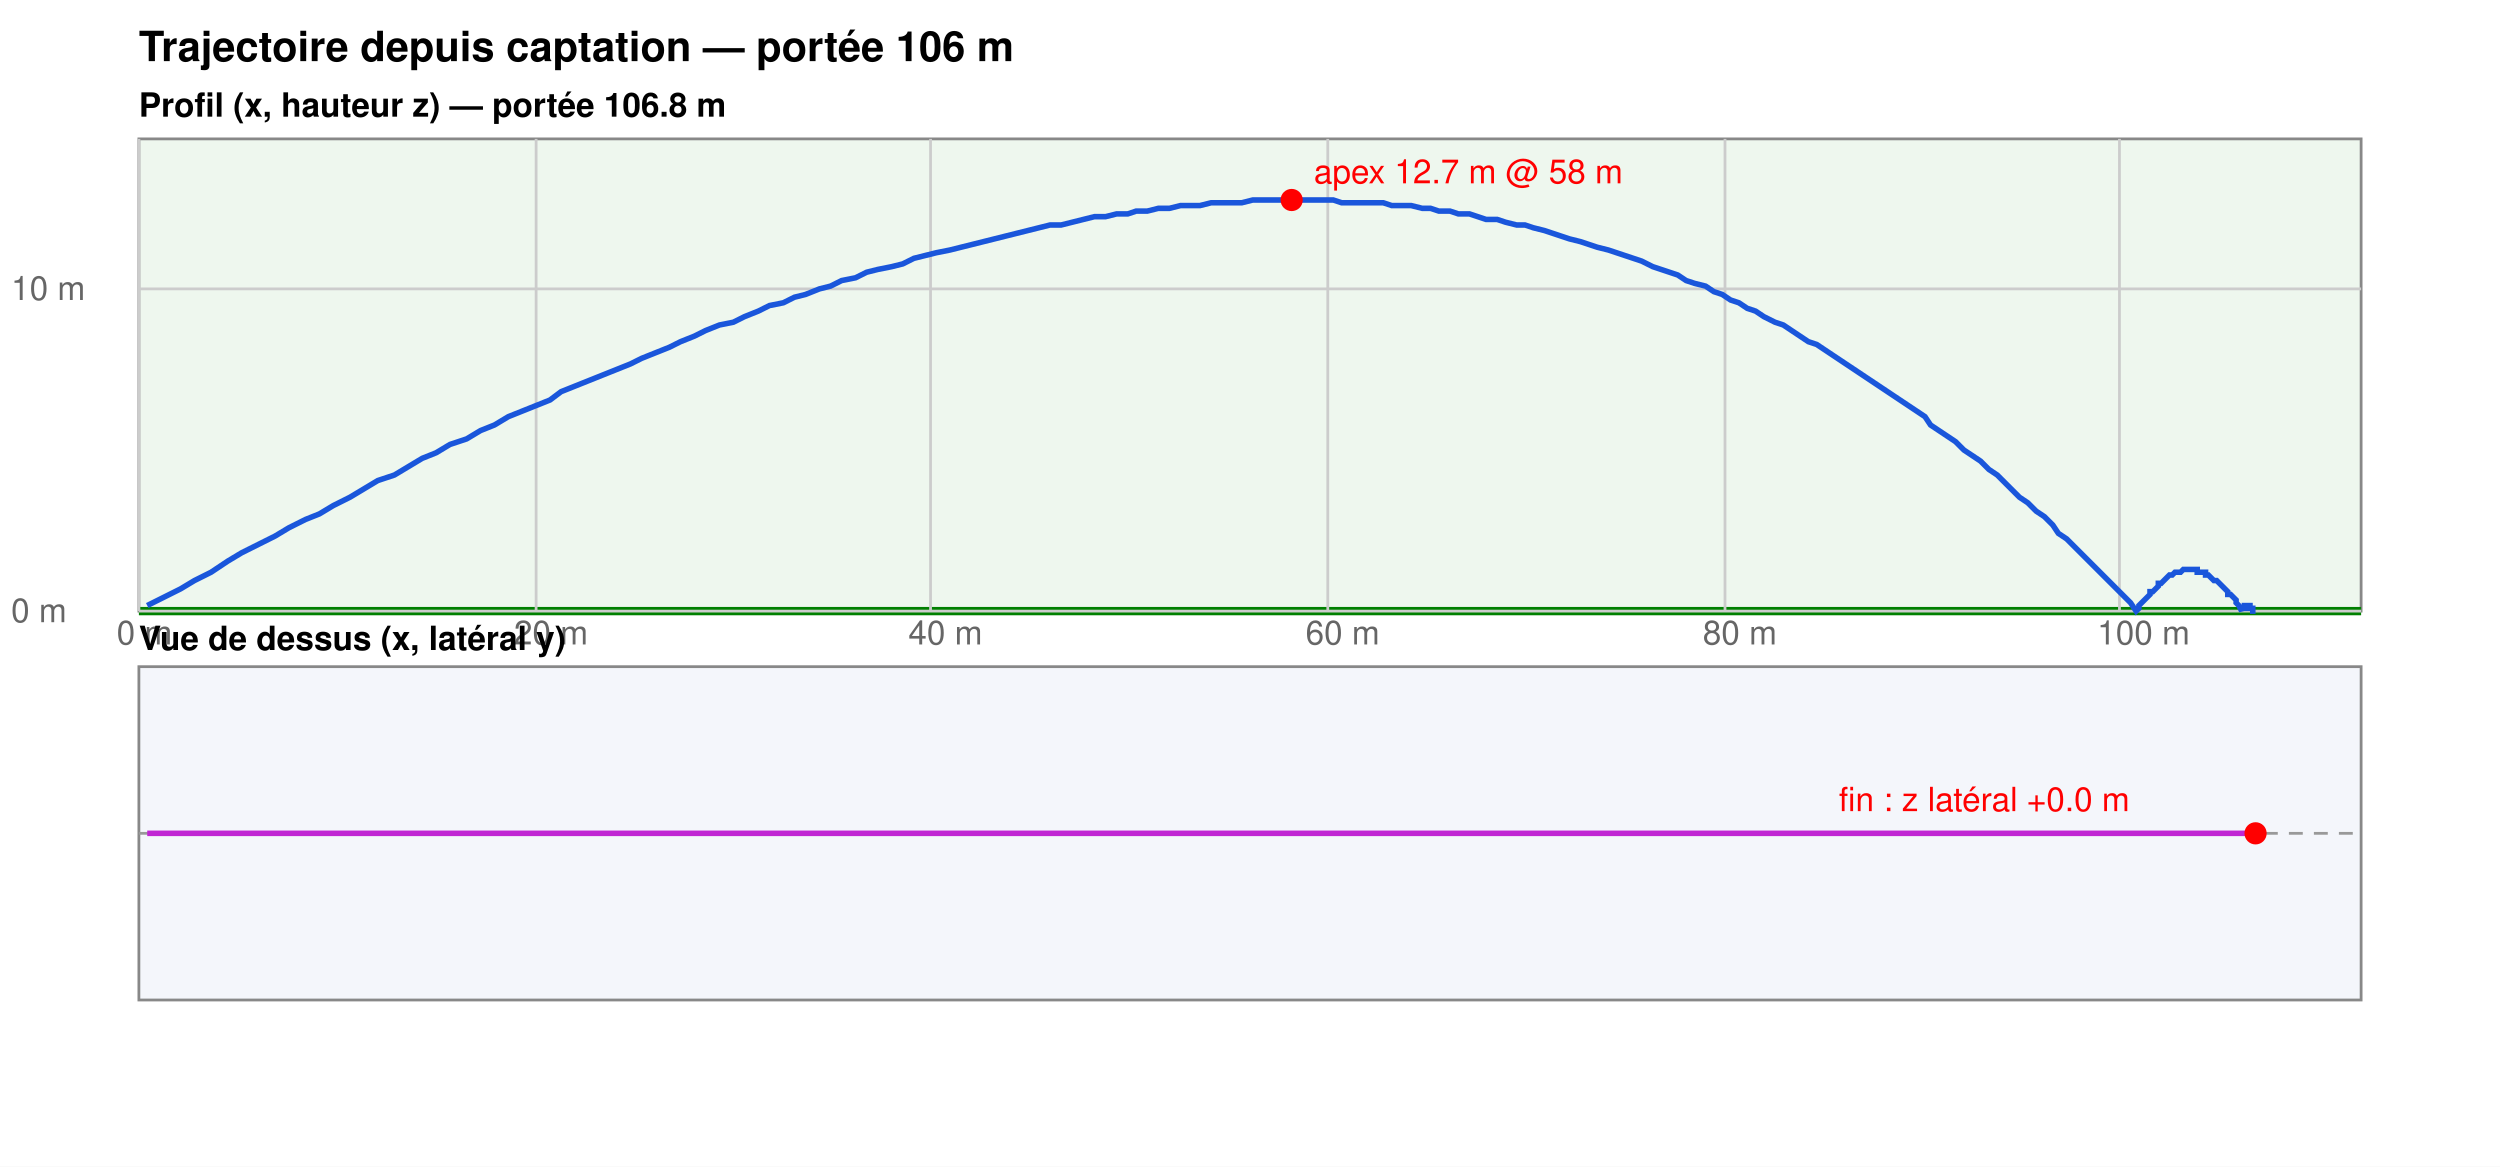
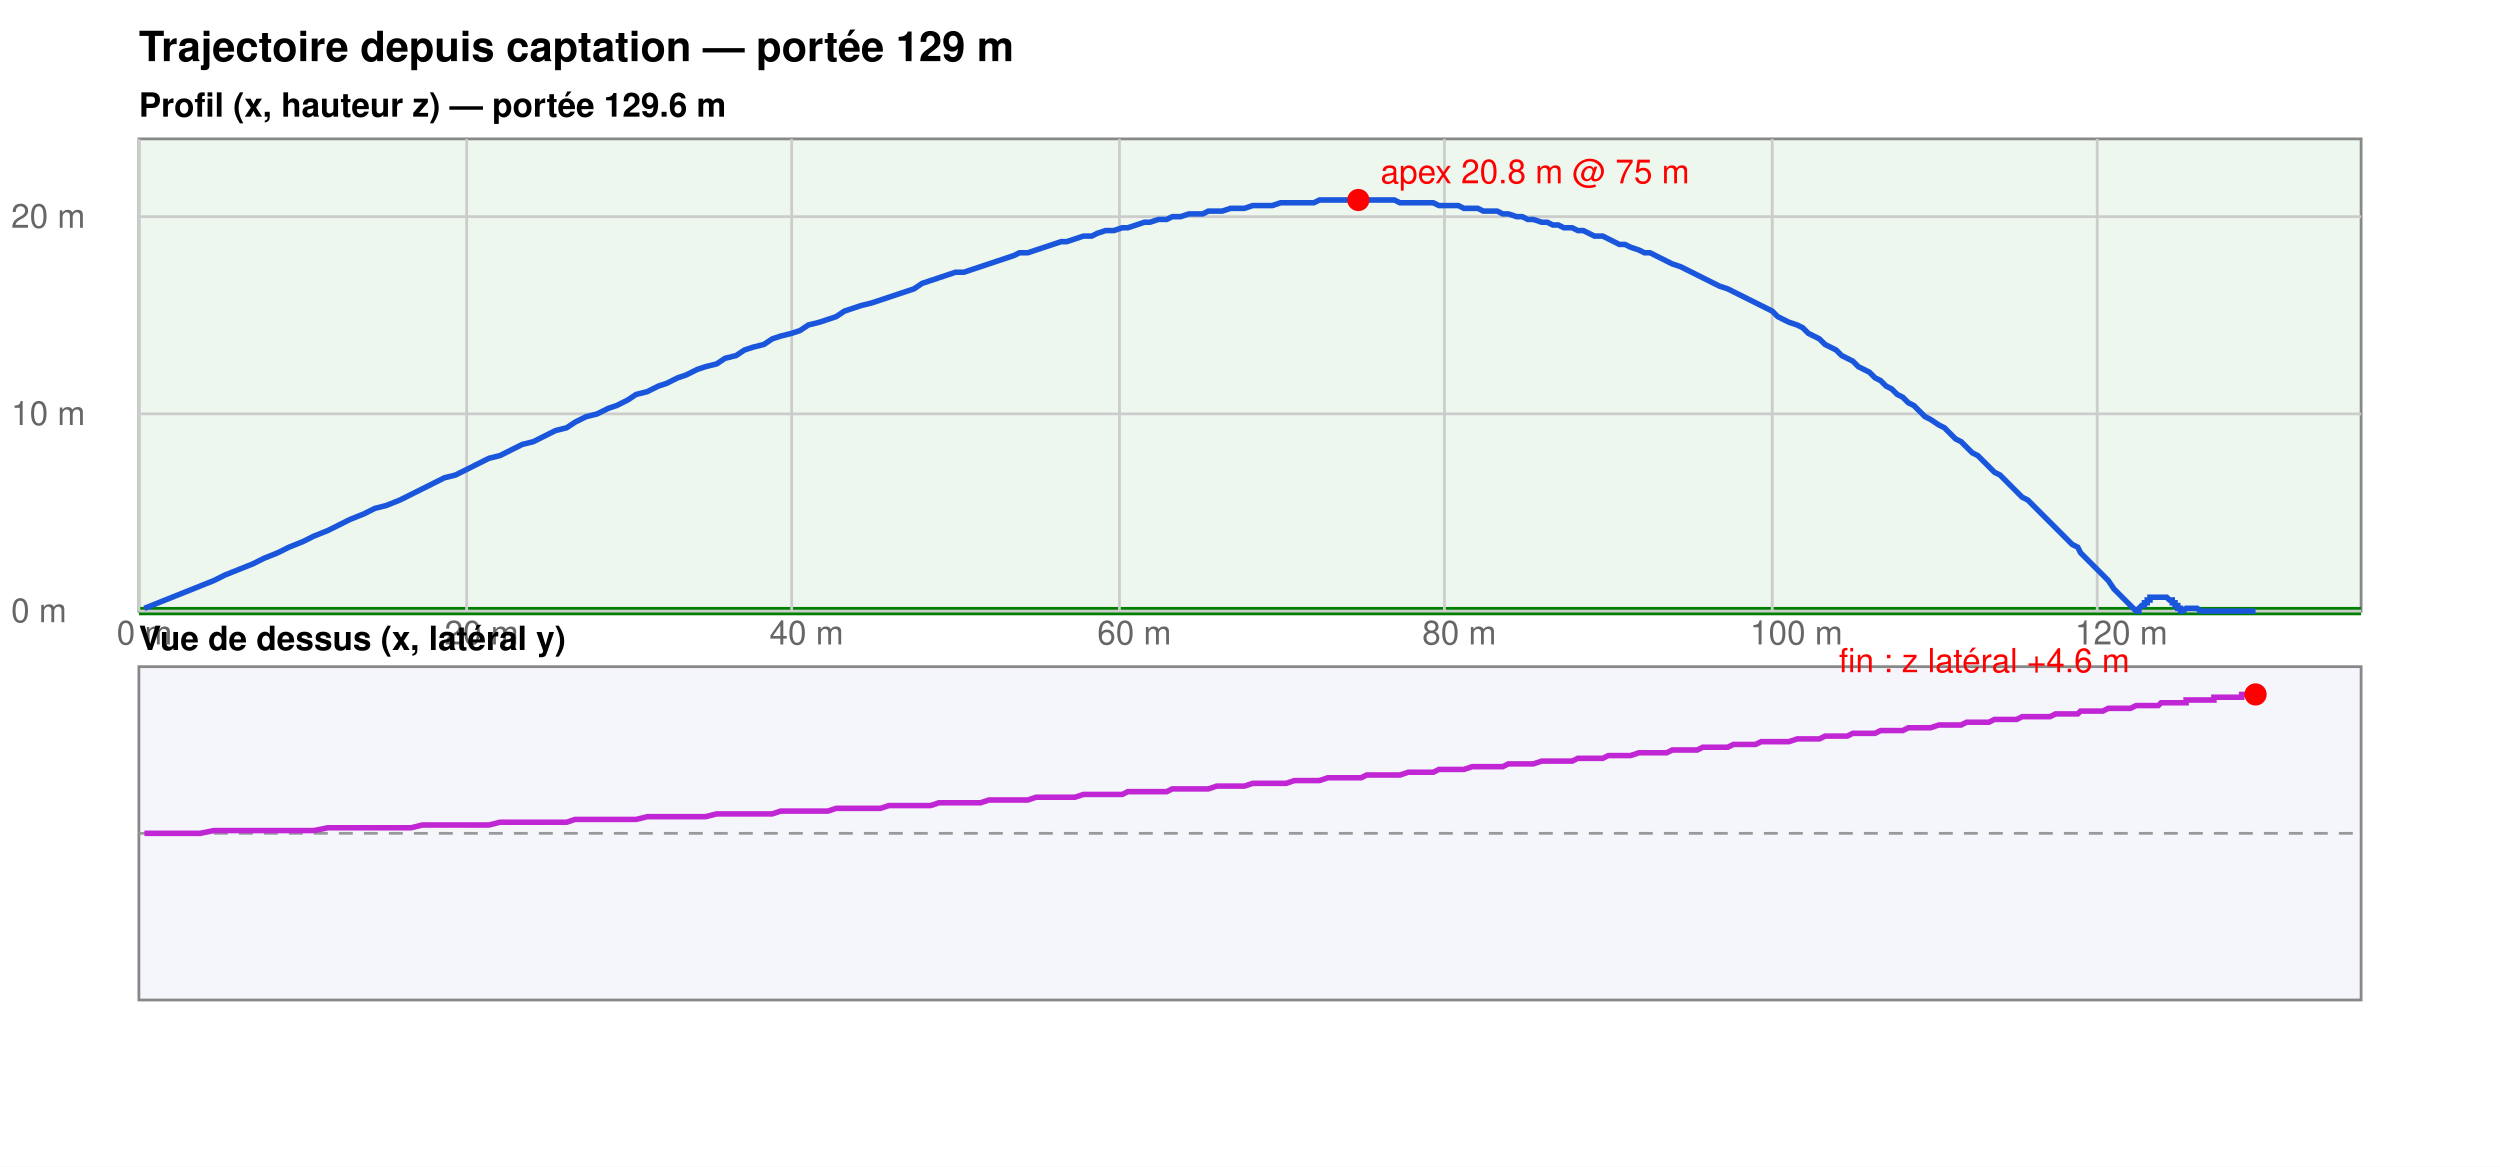
<svg xmlns="http://www.w3.org/2000/svg" width="900" height="420" font-family="Helvetica" font-size="12">
  <rect width="900" height="420" fill="white" />
-   <text x="50" y="22" font-size="15" font-weight="bold">Trajectoire depuis captation — portée 106 m</text>
+   <text x="50" y="22" font-size="15" font-weight="bold">Trajectoire depuis captation — portée 129 m</text>
  <rect x="50" y="50" width="800" height="170" fill="#eef7ee" stroke="#888" />
  <line x1="50" y1="220" x2="850" y2="220" stroke="green" stroke-width="3" />
  <line x1="50" y1="220" x2="50" y2="50" stroke="#ccc" />
  <text x="42" y="232" fill="#666">0 m</text>
-   <line x1="193" y1="220" x2="193" y2="50" stroke="#ccc" />
-   <text x="185" y="232" fill="#666">20 m</text>
-   <line x1="335" y1="220" x2="335" y2="50" stroke="#ccc" />
-   <text x="327" y="232" fill="#666">40 m</text>
-   <line x1="478" y1="220" x2="478" y2="50" stroke="#ccc" />
-   <text x="470" y="232" fill="#666">60 m</text>
-   <line x1="621" y1="220" x2="621" y2="50" stroke="#ccc" />
-   <text x="613" y="232" fill="#666">80 m</text>
-   <line x1="763" y1="220" x2="763" y2="50" stroke="#ccc" />
-   <text x="755" y="232" fill="#666">100 m</text>
+   <line x1="168" y1="220" x2="168" y2="50" stroke="#ccc" />
+   <text x="160" y="232" fill="#666">20 m</text>
+   <line x1="285" y1="220" x2="285" y2="50" stroke="#ccc" />
+   <text x="277" y="232" fill="#666">40 m</text>
+   <line x1="403" y1="220" x2="403" y2="50" stroke="#ccc" />
+   <text x="395" y="232" fill="#666">60 m</text>
+   <line x1="520" y1="220" x2="520" y2="50" stroke="#ccc" />
+   <text x="512" y="232" fill="#666">80 m</text>
+   <line x1="638" y1="220" x2="638" y2="50" stroke="#ccc" />
+   <text x="630" y="232" fill="#666">100 m</text>
+   <line x1="755" y1="220" x2="755" y2="50" stroke="#ccc" />
+   <text x="747" y="232" fill="#666">120 m</text>
  <line x1="50" y1="220" x2="850" y2="220" stroke="#ccc" />
  <text x="4" y="224" fill="#666">0 m</text>
-   <line x1="50" y1="104" x2="850" y2="104" stroke="#ccc" />
-   <text x="4" y="108" fill="#666">10 m</text>
-   <polyline fill="none" stroke="#1a56db" stroke-width="2" points="53,218 59,215 65,212 70,209 76,206 82,202 87,199 93,196 99,193 104,190 110,187 115,185 120,182 126,179 131,176 136,173 142,171 147,168 152,165 157,163 162,160 168,158 173,155 178,153 183,150 188,148 193,146 198,144 202,141 207,139 212,137 217,135 222,133 227,131 231,129 236,127 241,125 245,123 250,121 254,119 259,117 264,116 268,114 273,112 277,110 282,109 286,107 290,106 295,104 299,103 303,101 308,100 312,98 316,97 321,96 325,95 329,93 333,92 337,91 342,90 346,89 350,88 354,87 358,86 362,85 366,84 370,83 374,82 378,81 382,81 386,80 390,79 394,78 398,78 402,77 406,77 409,76 413,76 417,75 421,75 425,74 429,74 432,74 436,73 440,73 443,73 447,73 451,72 455,72 458,72 462,72 465,72 469,72 473,72 476,72 480,72 483,73 487,73 491,73 494,73 498,73 501,74 505,74 508,74 512,75 515,75 518,76 522,76 525,77 529,77 532,78 535,79 539,79 542,80 546,81 549,81 552,82 556,83 559,84 562,85 565,86 569,87 572,88 575,89 579,90 582,91 585,92 588,93 591,94 595,96 598,97 601,98 604,99 607,101 610,102 614,103 617,105 620,106 623,108 626,109 629,111 632,112 635,114 639,116 642,117 645,119 648,121 651,123 654,124 657,126 660,128 663,130 666,132 669,134 672,136 675,138 678,140 681,142 684,144 687,146 690,148 693,150 695,153 698,155 701,157 704,159 707,162 710,164 713,166 716,169 719,171 722,174 724,176 727,179 730,181 733,184 736,186 739,189 741,192 744,194 747,197 750,200 753,203 755,205 758,208 761,211 764,214 767,217 769,220 770,219 770,218 771,217 772,216 773,215 774,214 774,213 775,213 776,212 777,211 777,210 778,210 779,209 780,208 780,208 781,207 782,207 782,207 783,206 784,206 785,206 785,206 786,205 787,205 788,205 788,205 789,205 790,205 791,205 791,206 792,206 793,206 794,206 794,207 795,207 796,208 796,208 797,209 798,209 799,210 799,210 800,211 801,212 802,213 802,214 803,214 804,215 805,216 805,217 806,218 807,220 807,220 807,220 807,219 807,219 808,219 808,218 808,218 808,218 808,218 809,218 809,218 809,218 809,218 809,218 810,218 810,218 810,218 810,219 810,219 811,219 811,220 811,220 811,220 811,220 811,220 811,220 811,220 811,220 811,220 811,220 811,220 811,220 811,220 811,220 811,220 811,220 811,220 811,220 811,220 811,220 811,220 811,220 811,220 811,220 811,220 811,220 811,220 811,220 811,220 811,220 811,220 811,220 811,220 812,220 812,220 812,220 812,220 812,220 812,220 812,220 812,220 812,220 812,220 812,220 812,220 812,220 812,220 812,220 812,220 812,220 812,220 812,220 812,220 812,220 812,220 812,220 812,220 812,220 812,220 812,220 812,220 812,220 812,220 812,220 812,220 812,220 812,220 812,220 812,220 812,220 812,220 812,220 812,220 812,220 812,220 812,220 812,220 812,220 812,220 812,220 812,220 812,220 812,220 812,220 812,220 812,220 812,220 " />
-   <circle cx="465" cy="72" r="4" fill="red" />
-   <text x="473" y="66" fill="red">apex 12.7 m @ 58 m</text>
-   <text x="50" y="42" font-weight="bold">Profil (x, hauteur z) — portée 106.8 m</text>
+   <line x1="50" y1="149" x2="850" y2="149" stroke="#ccc" />
+   <text x="4" y="153" fill="#666">10 m</text>
+   <line x1="50" y1="78" x2="850" y2="78" stroke="#ccc" />
+   <text x="4" y="82" fill="#666">20 m</text>
+   <polyline fill="none" stroke="#1a56db" stroke-width="2" points="52,219 57,217 62,215 67,213 72,211 77,209 81,207 86,205 91,203 95,201 100,199 104,197 109,195 113,193 118,191 122,189 126,187 131,185 135,183 139,182 144,180 148,178 152,176 156,174 160,172 164,171 168,169 172,167 176,165 180,164 184,162 188,160 192,159 196,157 200,155 204,154 207,152 211,150 215,149 219,147 222,146 226,144 229,142 233,141 237,139 240,138 244,136 247,135 251,133 254,132 258,131 261,129 265,128 268,126 271,125 275,124 278,122 281,121 285,120 288,119 291,117 295,116 298,115 301,114 304,112 307,111 310,110 314,109 317,108 320,107 323,106 326,105 329,104 332,102 335,101 338,100 341,99 344,98 347,98 350,97 353,96 356,95 359,94 362,93 365,92 367,91 370,91 373,90 376,89 379,88 382,87 384,87 387,86 390,85 393,85 395,84 398,83 401,83 404,82 406,82 409,81 412,80 414,80 417,79 420,79 422,78 425,78 428,77 430,77 433,77 435,76 438,76 440,76 443,75 446,75 448,75 451,74 453,74 456,74 458,74 461,73 463,73 466,73 468,73 471,73 473,73 475,72 478,72 480,72 483,72 485,72 488,72 490,72 492,72 495,72 497,72 500,72 502,72 504,73 507,73 509,73 511,73 514,73 516,73 518,74 521,74 523,74 525,74 527,75 530,75 532,75 534,76 537,76 539,76 541,77 543,77 546,78 548,78 550,79 552,79 555,80 557,80 559,81 561,81 563,82 566,82 568,83 570,83 572,84 574,85 577,85 579,86 581,87 583,88 585,88 587,89 590,90 592,91 594,91 596,92 598,93 600,94 602,95 605,96 607,97 609,98 611,99 613,100 615,101 617,102 619,103 622,104 624,105 626,106 628,107 630,108 632,109 634,110 636,111 638,112 640,114 642,115 644,116 647,117 649,118 651,120 653,121 655,122 657,124 659,125 661,126 663,128 665,129 667,130 669,132 671,133 673,134 675,136 677,137 679,139 681,140 683,142 685,143 687,145 689,146 691,148 693,150 695,151 698,153 700,154 702,156 704,158 706,159 708,161 710,163 712,164 714,166 716,168 718,170 720,171 722,173 724,175 726,177 728,179 730,180 732,182 734,184 736,186 738,188 740,190 742,192 744,194 746,196 748,197 749,199 751,201 753,203 755,205 757,207 759,209 761,212 763,214 765,216 767,218 769,220 770,220 770,219 770,219 771,218 771,218 772,218 772,217 772,217 773,217 773,216 774,216 774,216 774,215 775,215 775,215 776,215 776,215 776,215 777,215 777,215 778,215 778,215 778,215 779,215 779,215 780,215 780,215 780,215 781,216 781,216 782,216 782,216 782,217 783,217 783,218 784,218 784,218 784,219 785,219 785,220 785,220 786,220 786,220 787,219 787,219 787,219 788,219 788,219 789,219 789,219 789,219 790,219 790,219 791,219 791,219 791,219 792,220 792,220 792,220 792,220 793,220 793,220 793,220 793,220 794,220 794,220 794,220 794,220 795,220 795,220 795,220 795,220 795,220 796,220 796,220 796,220 796,220 796,220 797,220 797,220 797,220 797,220 797,220 798,220 798,220 798,220 798,220 798,220 799,220 799,220 799,220 799,220 799,220 799,220 800,220 800,220 800,220 800,220 800,220 800,220 801,220 801,220 801,220 801,220 801,220 801,220 802,220 802,220 802,220 802,220 802,220 802,220 802,220 803,220 803,220 803,220 803,220 803,220 803,220 803,220 804,220 804,220 804,220 804,220 804,220 804,220 804,220 804,220 805,220 805,220 805,220 805,220 805,220 805,220 805,220 805,220 805,220 806,220 806,220 806,220 806,220 806,220 806,220 806,220 806,220 806,220 806,220 807,220 807,220 807,220 807,220 807,220 807,220 807,220 807,220 807,220 807,220 807,220 807,220 808,220 808,220 808,220 808,220 808,220 808,220 808,220 808,220 808,220 808,220 808,220 808,220 808,220 808,220 808,220 809,220 809,220 809,220 809,220 809,220 809,220 809,220 809,220 809,220 809,220 809,220 809,220 809,220 809,220 809,220 809,220 809,220 809,220 809,220 810,220 810,220 810,220 810,220 810,220 810,220 810,220 810,220 810,220 810,220 810,220 810,220 810,220 810,220 810,220 810,220 810,220 810,220 810,220 810,220 810,220 810,220 810,220 810,220 810,220 810,220 810,220 810,220 811,220 811,220 811,220 811,220 811,220 811,220 811,220 811,220 811,220 811,220 811,220 811,220 811,220 811,220 811,220 811,220 811,220 811,220 811,220 811,220 811,220 811,220 811,220 811,220 811,220 811,220 811,220 811,220 811,220 811,220 811,220 811,220 811,220 811,220 811,220 811,220 811,220 811,220 811,220 811,220 811,220 811,220 811,220 811,220 811,220 811,220 811,220 811,220 811,220 811,220 811,220 811,220 811,220 811,220 811,220 812,220 812,220 812,220 812,220 812,220 812,220 812,220 812,220 812,220 812,220 812,220 812,220 812,220 812,220 812,220 812,220 812,220 812,220 812,220 812,220 812,220 812,220 812,220 812,220 812,220 812,220 812,220 812,220 812,220 812,220 812,220 812,220 812,220 812,220 812,220 812,220 812,220 812,220 812,220 812,220 812,220 812,220 812,220 812,220 812,220 812,220 812,220 812,220 812,220 812,220 812,220 812,220 812,220 812,220 812,220 812,220 812,220 812,220 812,220 812,220 812,220 812,220 812,220 812,220 812,220 812,220 " />
+   <circle cx="489" cy="72" r="4" fill="red" />
+   <text x="497" y="66" fill="red">apex 20.8 m @ 75 m</text>
+   <text x="50" y="42" font-weight="bold">Profil (x, hauteur z) — portée 129.6 m</text>
  <rect x="50" y="240" width="800" height="120" fill="#f4f6fb" stroke="#888" />
  <line x1="50" y1="300" x2="850" y2="300" stroke="#999" stroke-dasharray="5,4" />
-   <polyline fill="none" stroke="#c026d3" stroke-width="2" points="53,300 59,300 65,300 70,300 76,300 82,300 87,300 93,300 99,300 104,300 110,300 115,300 120,300 126,300 131,300 136,300 142,300 147,300 152,300 157,300 162,300 168,300 173,300 178,300 183,300 188,300 193,300 198,300 202,300 207,300 212,300 217,300 222,300 227,300 231,300 236,300 241,300 245,300 250,300 254,300 259,300 264,300 268,300 273,300 277,300 282,300 286,300 290,300 295,300 299,300 303,300 308,300 312,300 316,300 321,300 325,300 329,300 333,300 337,300 342,300 346,300 350,300 354,300 358,300 362,300 366,300 370,300 374,300 378,300 382,300 386,300 390,300 394,300 398,300 402,300 406,300 409,300 413,300 417,300 421,300 425,300 429,300 432,300 436,300 440,300 443,300 447,300 451,300 455,300 458,300 462,300 465,300 469,300 473,300 476,300 480,300 483,300 487,300 491,300 494,300 498,300 501,300 505,300 508,300 512,300 515,300 518,300 522,300 525,300 529,300 532,300 535,300 539,300 542,300 546,300 549,300 552,300 556,300 559,300 562,300 565,300 569,300 572,300 575,300 579,300 582,300 585,300 588,300 591,300 595,300 598,300 601,300 604,300 607,300 610,300 614,300 617,300 620,300 623,300 626,300 629,300 632,300 635,300 639,300 642,300 645,300 648,300 651,300 654,300 657,300 660,300 663,300 666,300 669,300 672,300 675,300 678,300 681,300 684,300 687,300 690,300 693,300 695,300 698,300 701,300 704,300 707,300 710,300 713,300 716,300 719,300 722,300 724,300 727,300 730,300 733,300 736,300 739,300 741,300 744,300 747,300 750,300 753,300 755,300 758,300 761,300 764,300 767,300 769,300 770,300 770,300 771,300 772,300 773,300 774,300 774,300 775,300 776,300 777,300 777,300 778,300 779,300 780,300 780,300 781,300 782,300 782,300 783,300 784,300 785,300 785,300 786,300 787,300 788,300 788,300 789,300 790,300 791,300 791,300 792,300 793,300 794,300 794,300 795,300 796,300 796,300 797,300 798,300 799,300 799,300 800,300 801,300 802,300 802,300 803,300 804,300 805,300 805,300 806,300 807,300 807,300 807,300 807,300 807,300 808,300 808,300 808,300 808,300 808,300 809,300 809,300 809,300 809,300 809,300 810,300 810,300 810,300 810,300 810,300 811,300 811,300 811,300 811,300 811,300 811,300 811,300 811,300 811,300 811,300 811,300 811,300 811,300 811,300 811,300 811,300 811,300 811,300 811,300 811,300 811,300 811,300 811,300 811,300 811,300 811,300 811,300 811,300 811,300 811,300 811,300 811,300 811,300 811,300 812,300 812,300 812,300 812,300 812,300 812,300 812,300 812,300 812,300 812,300 812,300 812,300 812,300 812,300 812,300 812,300 812,300 812,300 812,300 812,300 812,300 812,300 812,300 812,300 812,300 812,300 812,300 812,300 812,300 812,300 812,300 812,300 812,300 812,300 812,300 812,300 812,300 812,300 812,300 812,300 812,300 812,300 812,300 812,300 812,300 812,300 812,300 812,300 812,300 812,300 812,300 812,300 812,300 812,300 " />
-   <circle cx="812" cy="300" r="4" fill="red" />
-   <text x="662" y="292" fill="red">fin : z latéral +0.0 m</text>
+   <polyline fill="none" stroke="#c026d3" stroke-width="2" points="52,300 57,300 62,300 67,300 72,300 77,299 81,299 86,299 91,299 95,299 100,299 104,299 109,299 113,299 118,298 122,298 126,298 131,298 135,298 139,298 144,298 148,298 152,297 156,297 160,297 164,297 168,297 172,297 176,297 180,296 184,296 188,296 192,296 196,296 200,296 204,296 207,295 211,295 215,295 219,295 222,295 226,295 229,295 233,294 237,294 240,294 244,294 247,294 251,294 254,294 258,293 261,293 265,293 268,293 271,293 275,293 278,293 281,292 285,292 288,292 291,292 295,292 298,292 301,291 304,291 307,291 310,291 314,291 317,291 320,290 323,290 326,290 329,290 332,290 335,290 338,289 341,289 344,289 347,289 350,289 353,289 356,288 359,288 362,288 365,288 367,288 370,288 373,287 376,287 379,287 382,287 384,287 387,287 390,286 393,286 395,286 398,286 401,286 404,286 406,285 409,285 412,285 414,285 417,285 420,285 422,284 425,284 428,284 430,284 433,284 435,284 438,283 440,283 443,283 446,283 448,283 451,282 453,282 456,282 458,282 461,282 463,282 466,281 468,281 471,281 473,281 475,281 478,280 480,280 483,280 485,280 488,280 490,280 492,279 495,279 497,279 500,279 502,279 504,279 507,278 509,278 511,278 514,278 516,278 518,277 521,277 523,277 525,277 527,277 530,276 532,276 534,276 537,276 539,276 541,276 543,275 546,275 548,275 550,275 552,275 555,274 557,274 559,274 561,274 563,274 566,274 568,273 570,273 572,273 574,273 577,273 579,272 581,272 583,272 585,272 587,272 590,271 592,271 594,271 596,271 598,271 600,271 602,270 605,270 607,270 609,270 611,270 613,269 615,269 617,269 619,269 622,269 624,268 626,268 628,268 630,268 632,268 634,267 636,267 638,267 640,267 642,267 644,267 647,266 649,266 651,266 653,266 655,266 657,265 659,265 661,265 663,265 665,265 667,264 669,264 671,264 673,264 675,264 677,263 679,263 681,263 683,263 685,263 687,262 689,262 691,262 693,262 695,262 698,261 700,261 702,261 704,261 706,261 708,260 710,260 712,260 714,260 716,260 718,259 720,259 722,259 724,259 726,259 728,258 730,258 732,258 734,258 736,258 738,258 740,257 742,257 744,257 746,257 748,257 749,256 751,256 753,256 755,256 757,256 759,255 761,255 763,255 765,255 767,255 769,254 770,254 770,254 770,254 771,254 771,254 772,254 772,254 772,254 773,254 773,254 774,254 774,254 774,254 775,254 775,254 776,254 776,254 776,254 777,254 777,254 778,253 778,253 778,253 779,253 779,253 780,253 780,253 780,253 781,253 781,253 782,253 782,253 782,253 783,253 783,253 784,253 784,253 784,253 785,253 785,253 785,253 786,253 786,253 787,253 787,253 787,252 788,252 788,252 789,252 789,252 789,252 790,252 790,252 791,252 791,252 791,252 792,252 792,252 792,252 792,252 793,252 793,252 793,252 793,252 794,252 794,252 794,252 794,252 795,252 795,252 795,252 795,252 795,252 796,252 796,252 796,252 796,252 796,252 797,252 797,252 797,252 797,251 797,251 798,251 798,251 798,251 798,251 798,251 799,251 799,251 799,251 799,251 799,251 799,251 800,251 800,251 800,251 800,251 800,251 800,251 801,251 801,251 801,251 801,251 801,251 801,251 802,251 802,251 802,251 802,251 802,251 802,251 802,251 803,251 803,251 803,251 803,251 803,251 803,251 803,251 804,251 804,251 804,251 804,251 804,251 804,251 804,251 804,251 805,251 805,251 805,251 805,251 805,251 805,251 805,251 805,251 805,251 806,251 806,251 806,251 806,251 806,251 806,251 806,251 806,251 806,251 806,251 807,251 807,251 807,251 807,251 807,251 807,251 807,250 807,250 807,250 807,250 807,250 807,250 808,250 808,250 808,250 808,250 808,250 808,250 808,250 808,250 808,250 808,250 808,250 808,250 808,250 808,250 808,250 809,250 809,250 809,250 809,250 809,250 809,250 809,250 809,250 809,250 809,250 809,250 809,250 809,250 809,250 809,250 809,250 809,250 809,250 809,250 810,250 810,250 810,250 810,250 810,250 810,250 810,250 810,250 810,250 810,250 810,250 810,250 810,250 810,250 810,250 810,250 810,250 810,250 810,250 810,250 810,250 810,250 810,250 810,250 810,250 810,250 810,250 810,250 811,250 811,250 811,250 811,250 811,250 811,250 811,250 811,250 811,250 811,250 811,250 811,250 811,250 811,250 811,250 811,250 811,250 811,250 811,250 811,250 811,250 811,250 811,250 811,250 811,250 811,250 811,250 811,250 811,250 811,250 811,250 811,250 811,250 811,250 811,250 811,250 811,250 811,250 811,250 811,250 811,250 811,250 811,250 811,250 811,250 811,250 811,250 811,250 811,250 811,250 811,250 811,250 811,250 811,250 811,250 812,250 812,250 812,250 812,250 812,250 812,250 812,250 812,250 812,250 812,250 812,250 812,250 812,250 812,250 812,250 812,250 812,250 812,250 812,250 812,250 812,250 812,250 812,250 812,250 812,250 812,250 812,250 812,250 812,250 812,250 812,250 812,250 812,250 812,250 812,250 812,250 812,250 812,250 812,250 812,250 812,250 812,250 812,250 812,250 812,250 812,250 812,250 812,250 812,250 812,250 812,250 812,250 812,250 812,250 812,250 812,250 812,250 812,250 812,250 812,250 812,250 812,250 812,250 812,250 812,250 812,250 " />
+   <circle cx="812" cy="250" r="4" fill="red" />
+   <text x="662" y="242" fill="red">fin : z latéral +4.6 m</text>
  <text x="50" y="234" font-weight="bold">Vue de dessus (x, latéral y)</text>
</svg>
